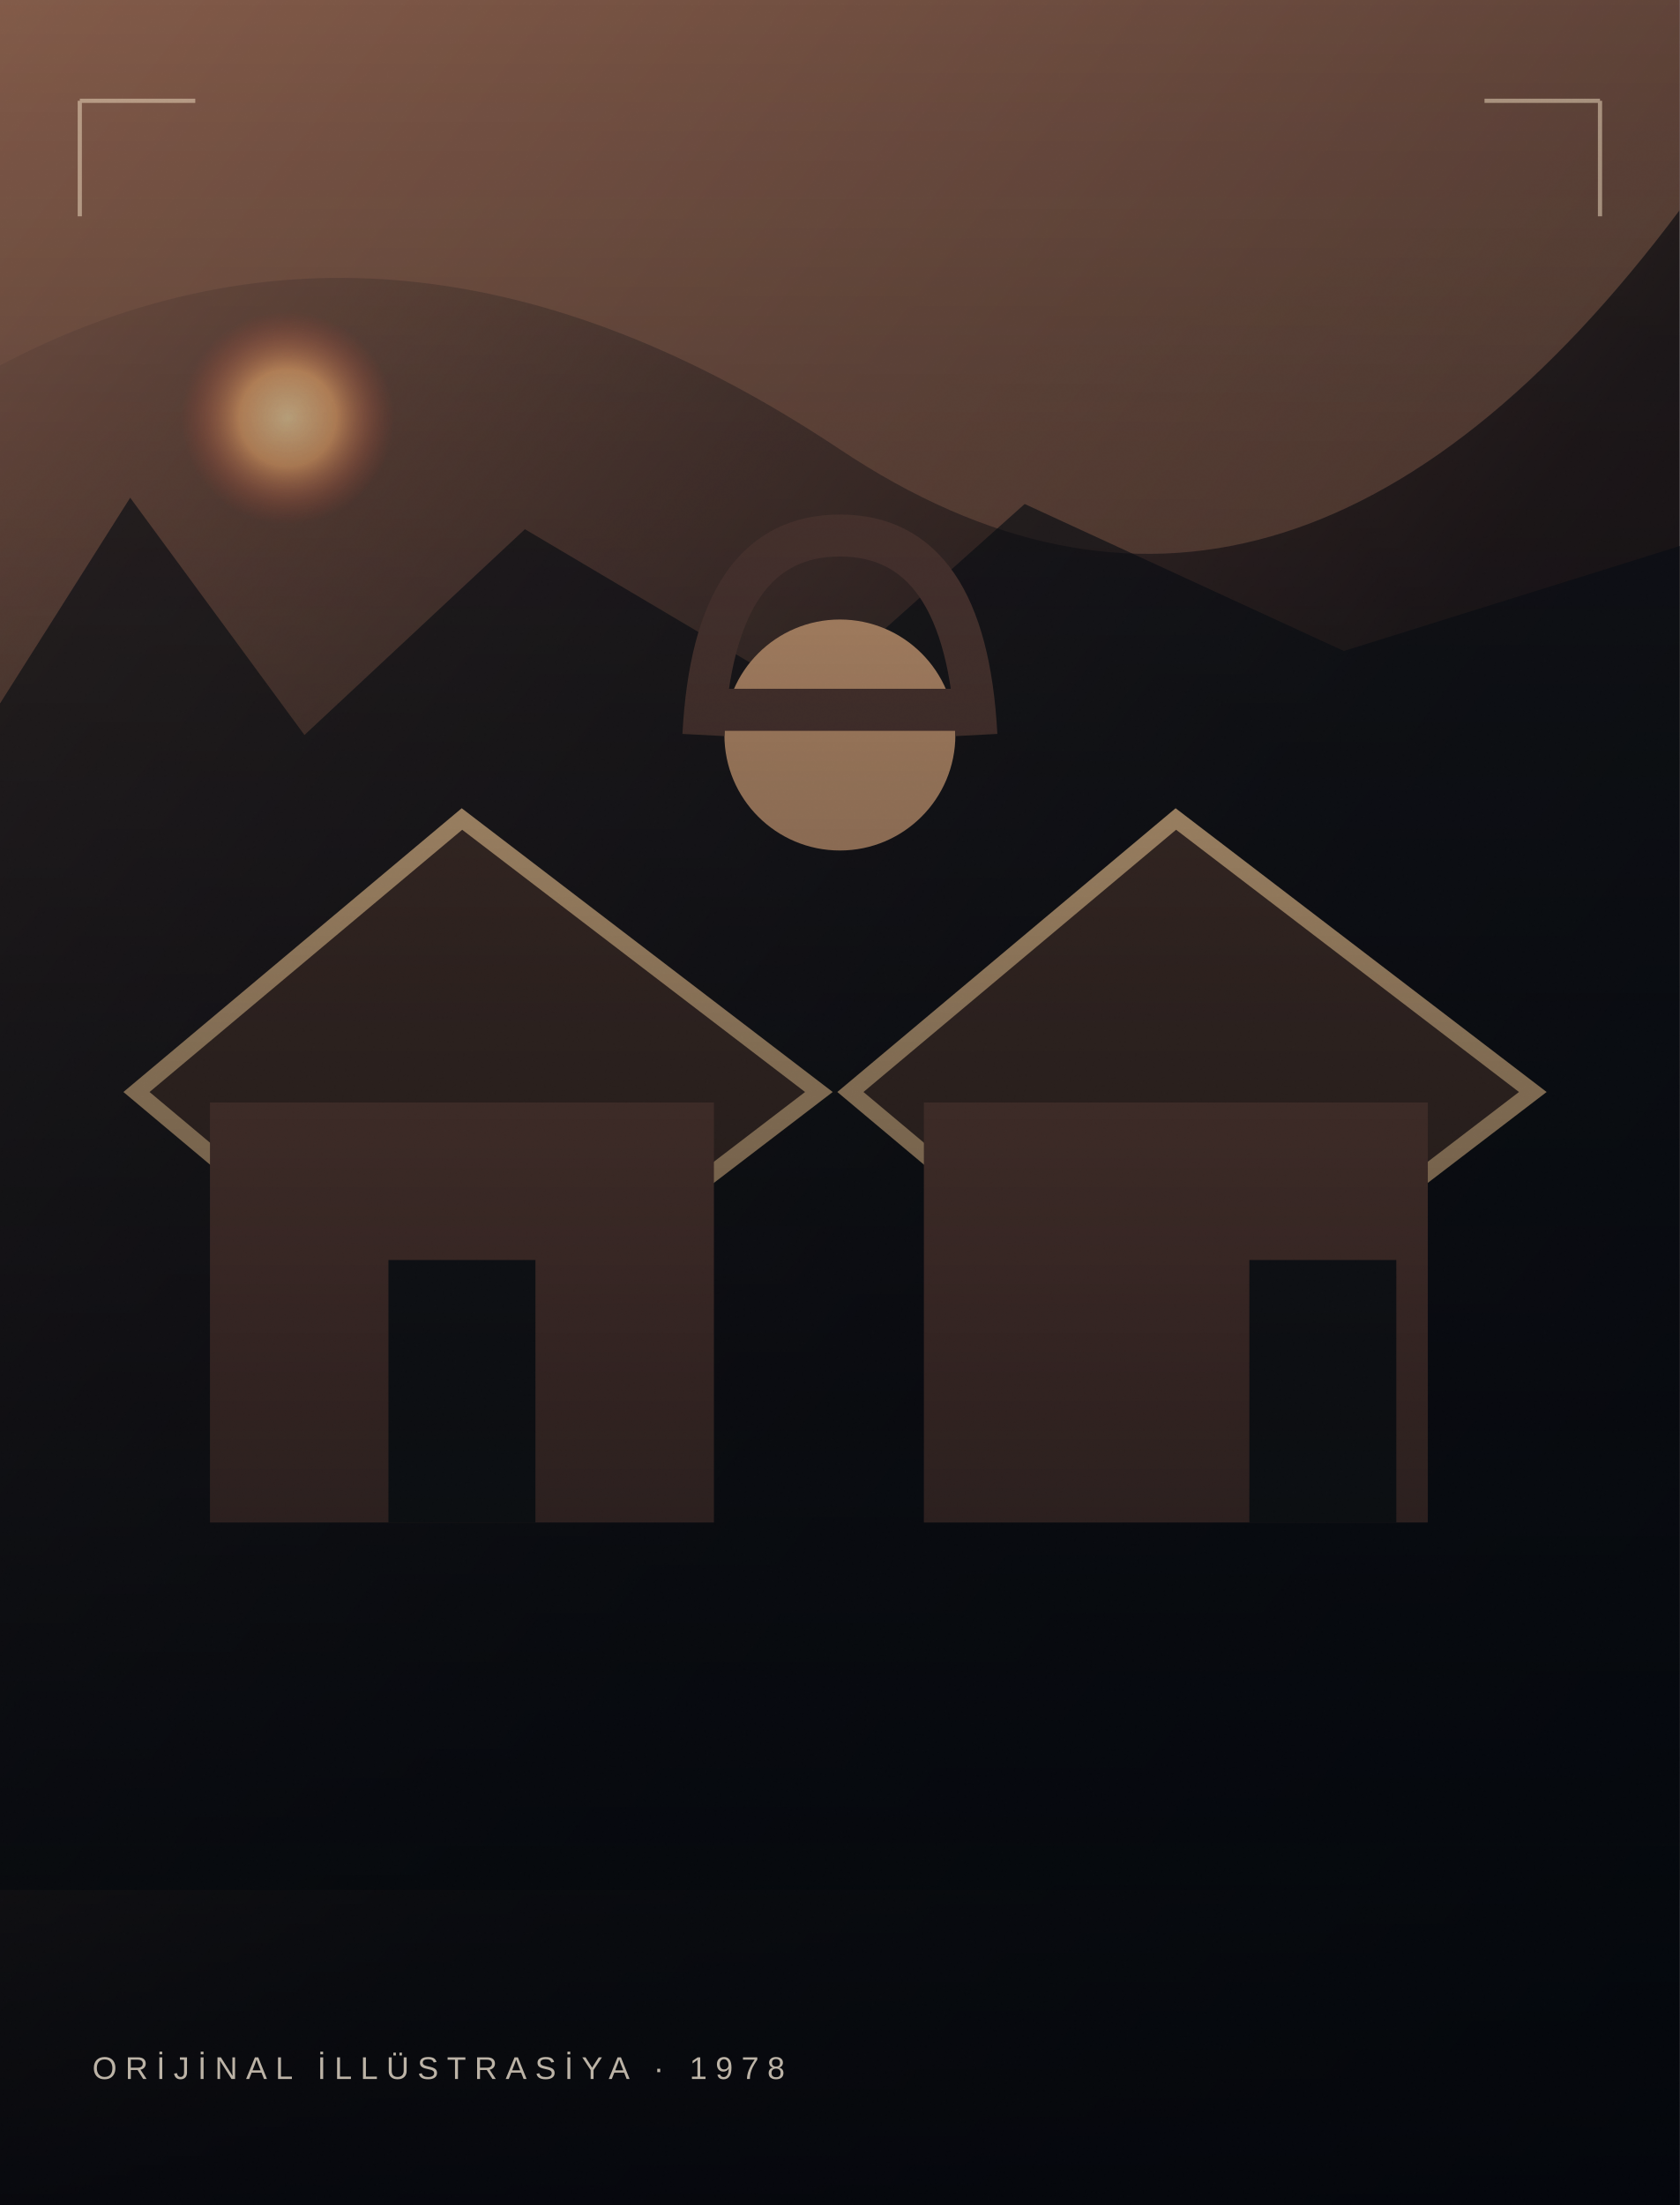
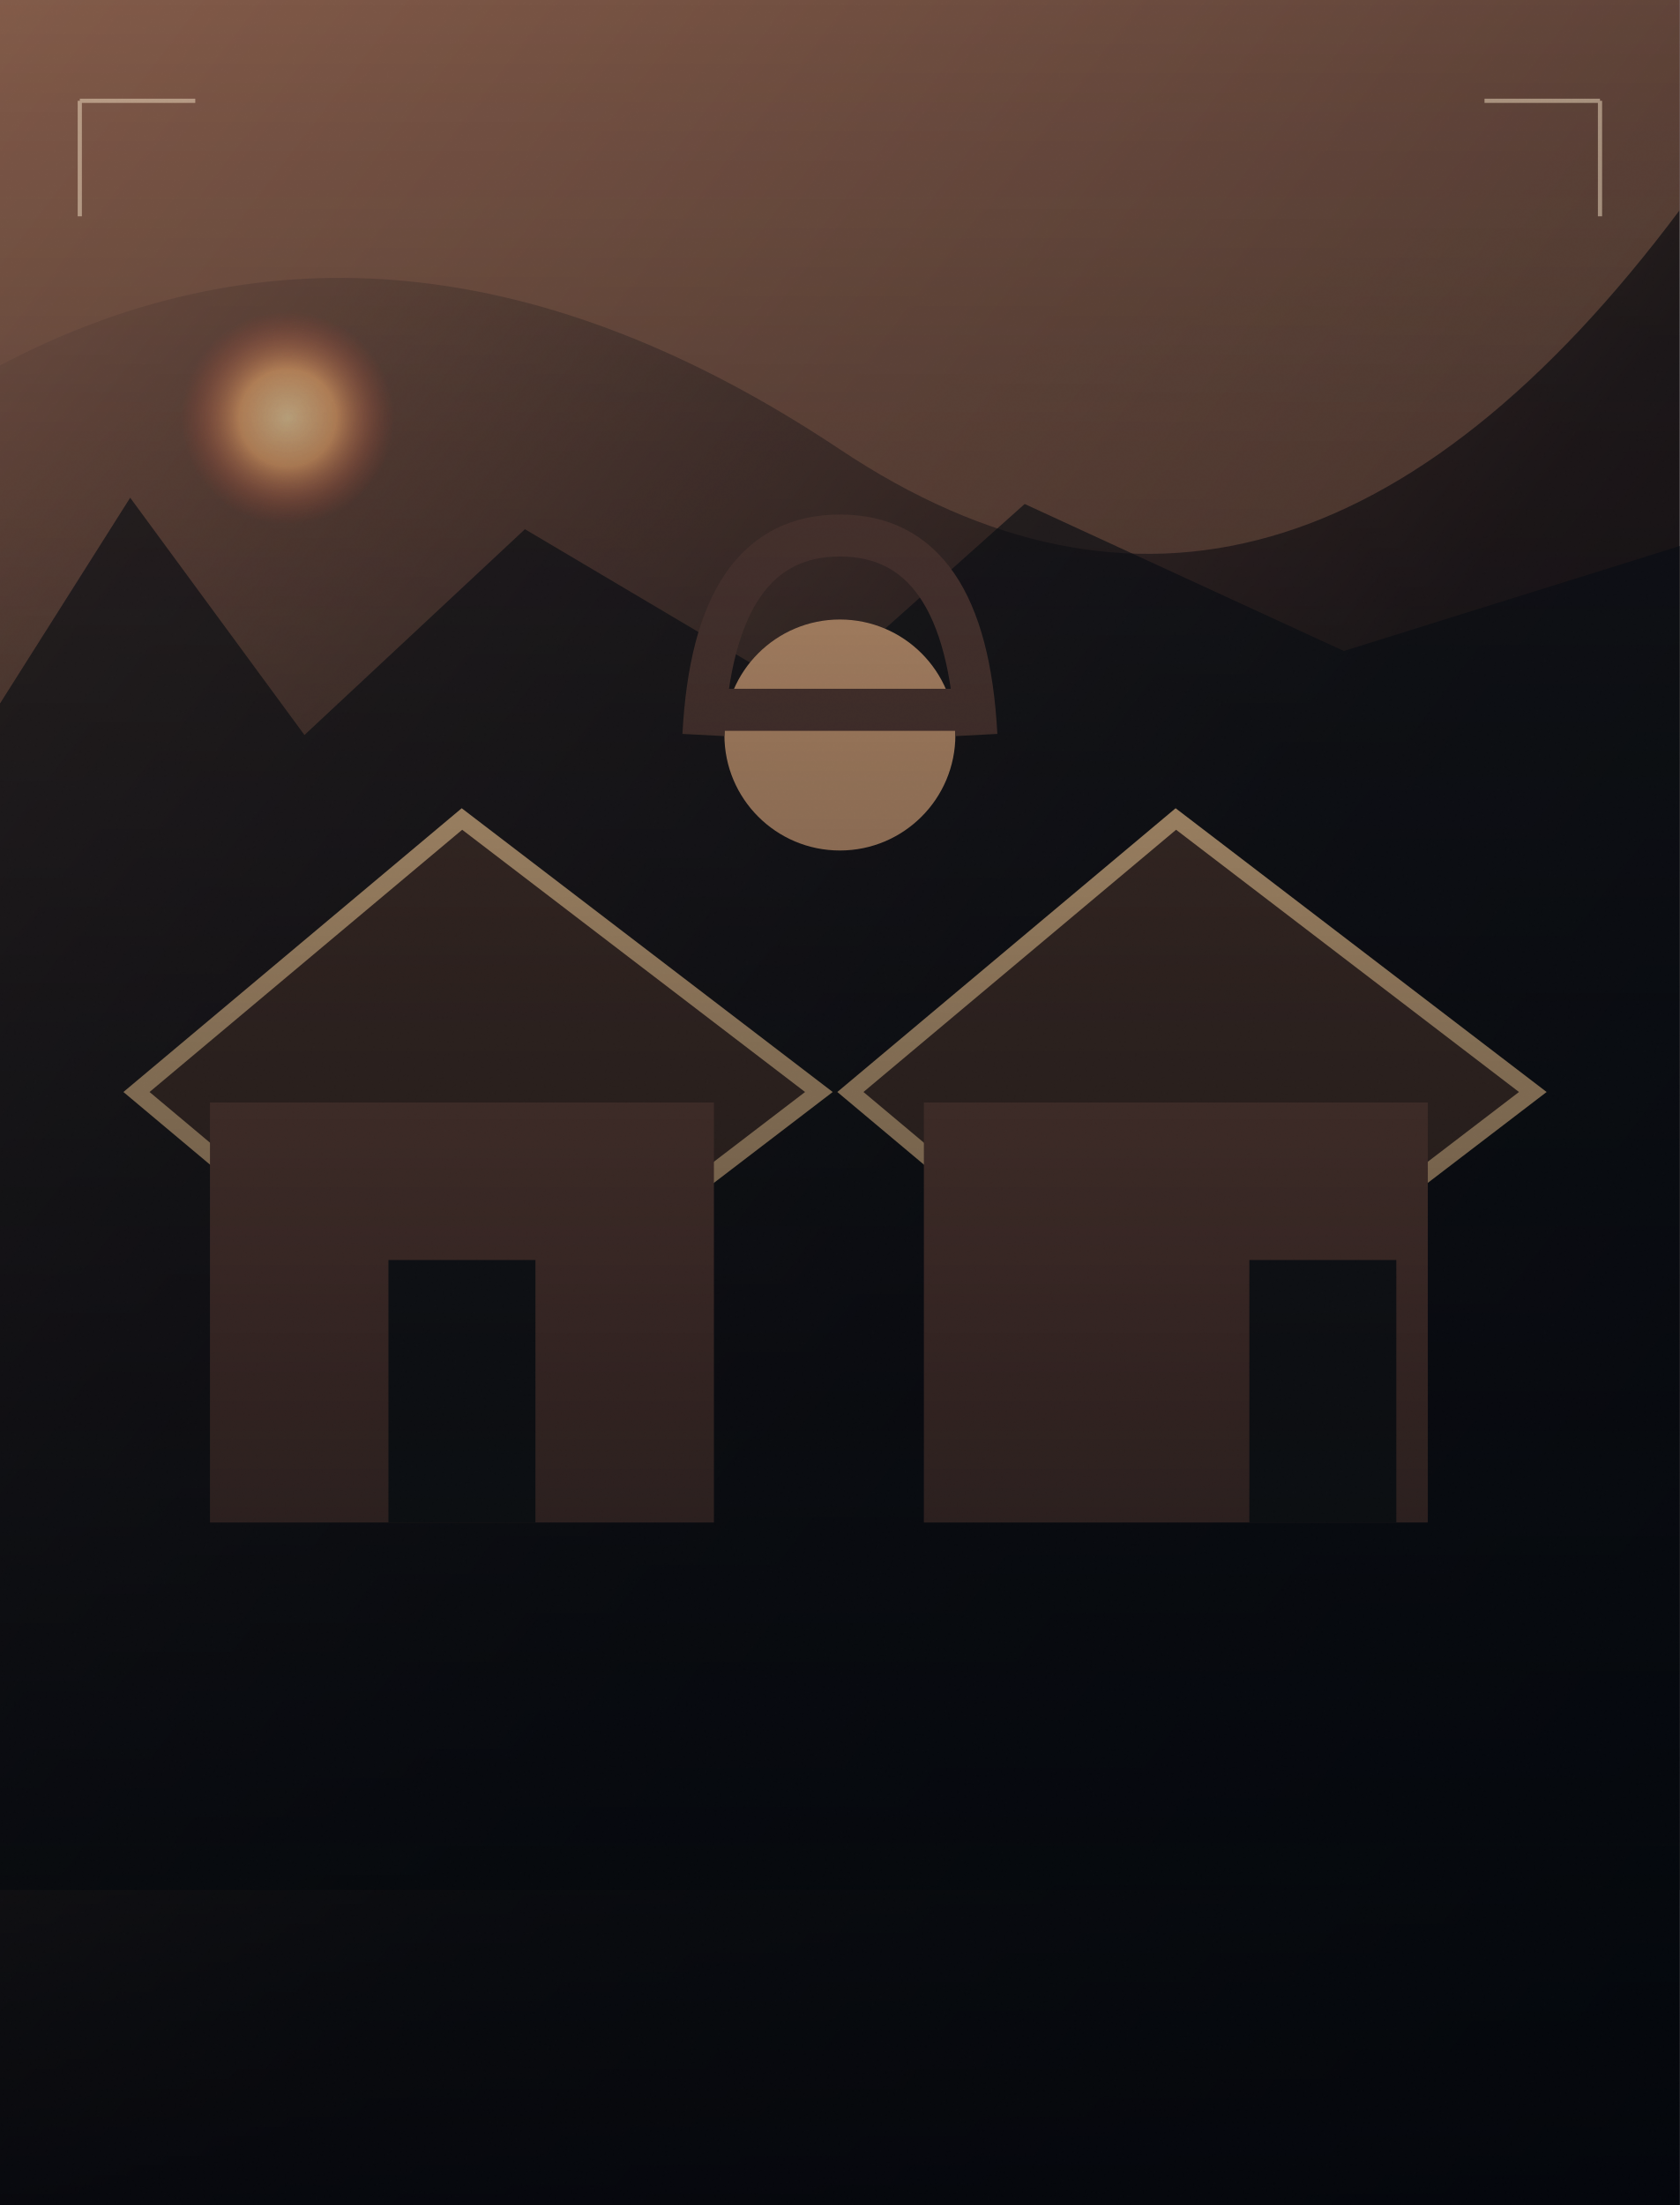
<svg xmlns="http://www.w3.org/2000/svg" width="800" height="1050" viewBox="0 0 800 1050" role="img" aria-labelledby="title desc">
  <defs>
    <linearGradient id="bg" x1="0" y1="0" x2="1" y2="1">
      <stop stop-color="#835b4a" />
      <stop offset=".57" stop-color="#20191a" />
      <stop offset="1" stop-color="#080b11" />
    </linearGradient>
    <radialGradient id="sun">
      <stop stop-color="#f4d7a2" />
      <stop offset=".45" stop-color="#e7a46b" />
      <stop offset="1" stop-color="#b44b3c" stop-opacity="0" />
    </radialGradient>
    <linearGradient id="shade" x2="0" y2="1">
      <stop stop-color="#03060b" stop-opacity="0" />
      <stop offset="1" stop-color="#03060b" stop-opacity=".9" />
    </linearGradient>
    <filter id="grain">
      <feTurbulence type="fractalNoise" baseFrequency=".8" numOctaves="2" stitchTiles="stitch" />
      <feColorMatrix values=".3 0 0 0 0 .3 0 0 0 0 .3 0 0 0 0 0 0 0 .12 0" />
    </filter>
  </defs>
  <rect width="800" height="1050" fill="url(#bg)" />
  <path d="M0 174Q190 74 400 214T800 100V0H0Z" fill="#835b4a" opacity=".6" />
  <circle cx="137" cy="199" r="51" fill="url(#sun)" opacity=".82" />
  <path d="M0 335 62 237 145 350 250 252 385 332 488 240 640 310 800 260 800 900 0 900Z" fill="#090d13" opacity=".66" />
  <path d="M65 520 220 390l170 130-170 130Zm340 0 155-130 170 130-170 130Z" fill="#47322a" stroke="#e2b989" stroke-width="8" />
  <path d="M100 525h240v200H100Zm340 0h240v200H440Z" fill="#6c473c" />
  <path d="M185 725V600h70v125m340 0V600h70v125" fill="#17191b" />
  <circle cx="400" cy="350" r="55" fill="#d2a078" />
  <path d="M335 350q5-95 65-95t65 95m-125-12h120" fill="none" stroke="#553b34" stroke-width="20" />
  <rect width="800" height="1050" fill="url(#shade)" />
  <path d="M38 48h55m-55 0v55m724-55h-55m55 0v55" fill="none" stroke="#f5e3c7" stroke-opacity=".5" stroke-width="2" />
-   <text x="44" y="990" fill="#f6ead7" fill-opacity=".76" font-family="Arial,sans-serif" font-size="15" letter-spacing="4">ORİJİNAL İLLÜSTRASİYA · 1978</text>
  <rect width="800" height="1050" filter="url(#grain)" opacity=".15" />
</svg>
